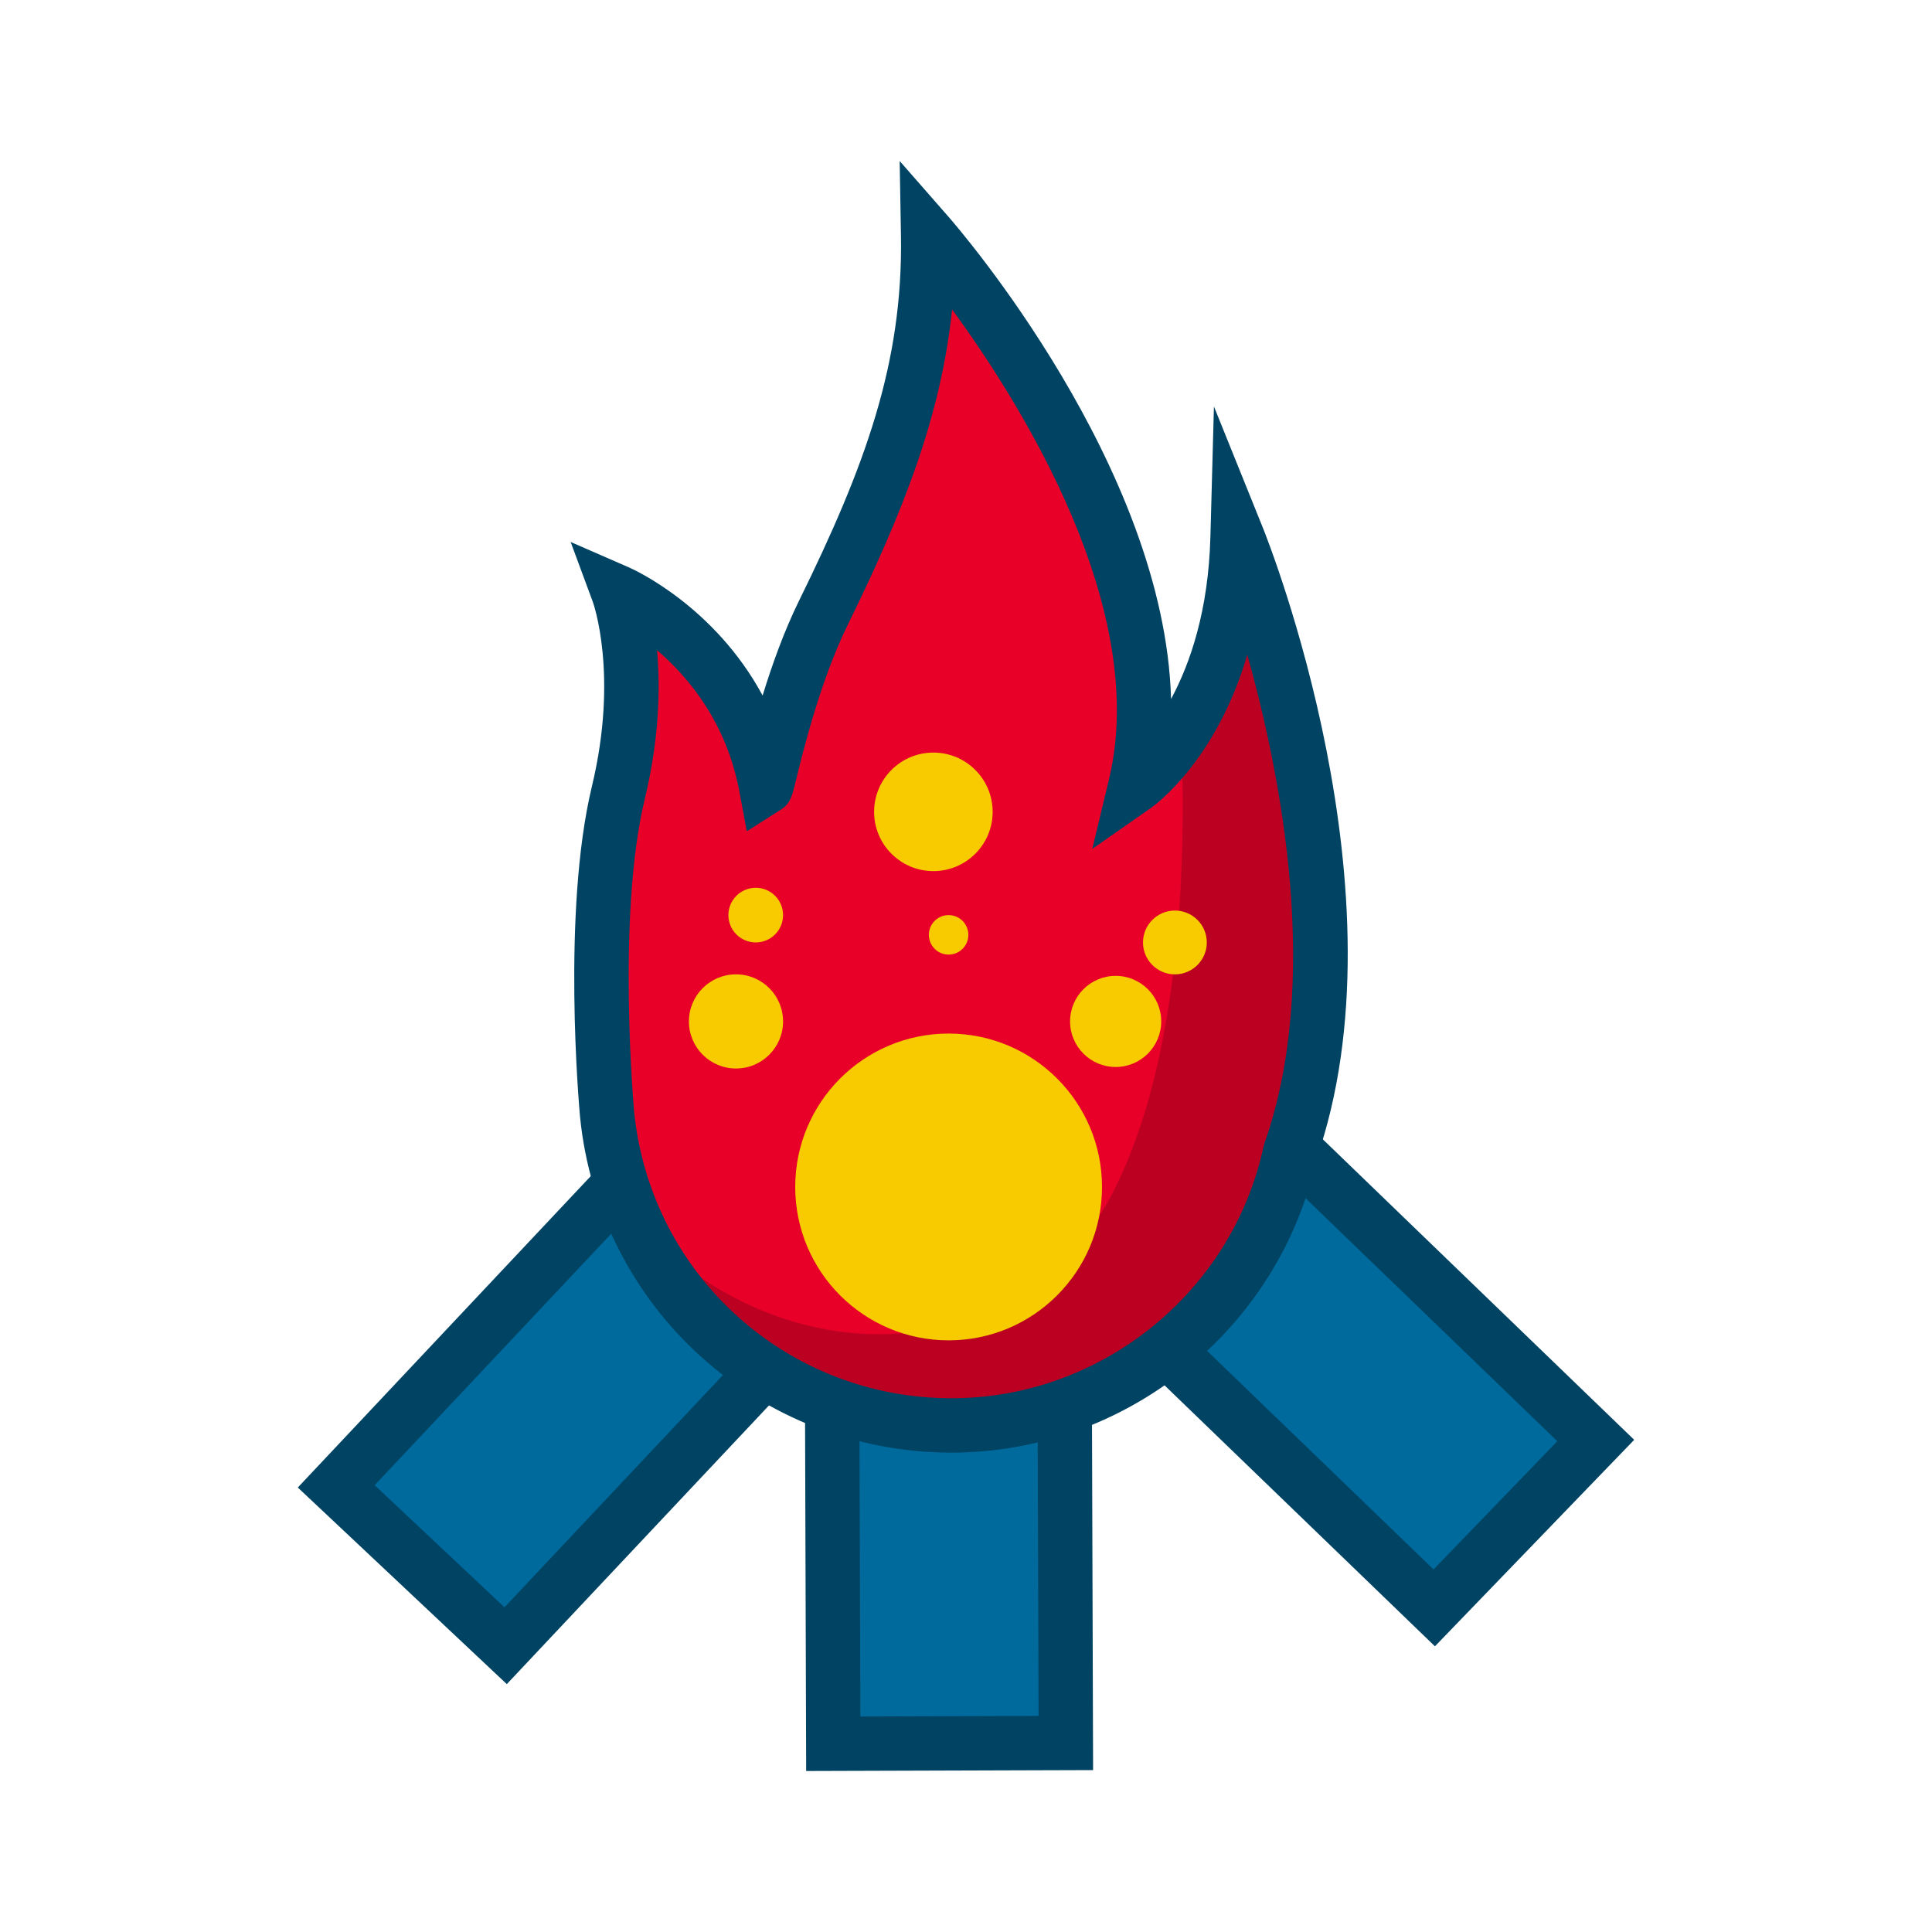
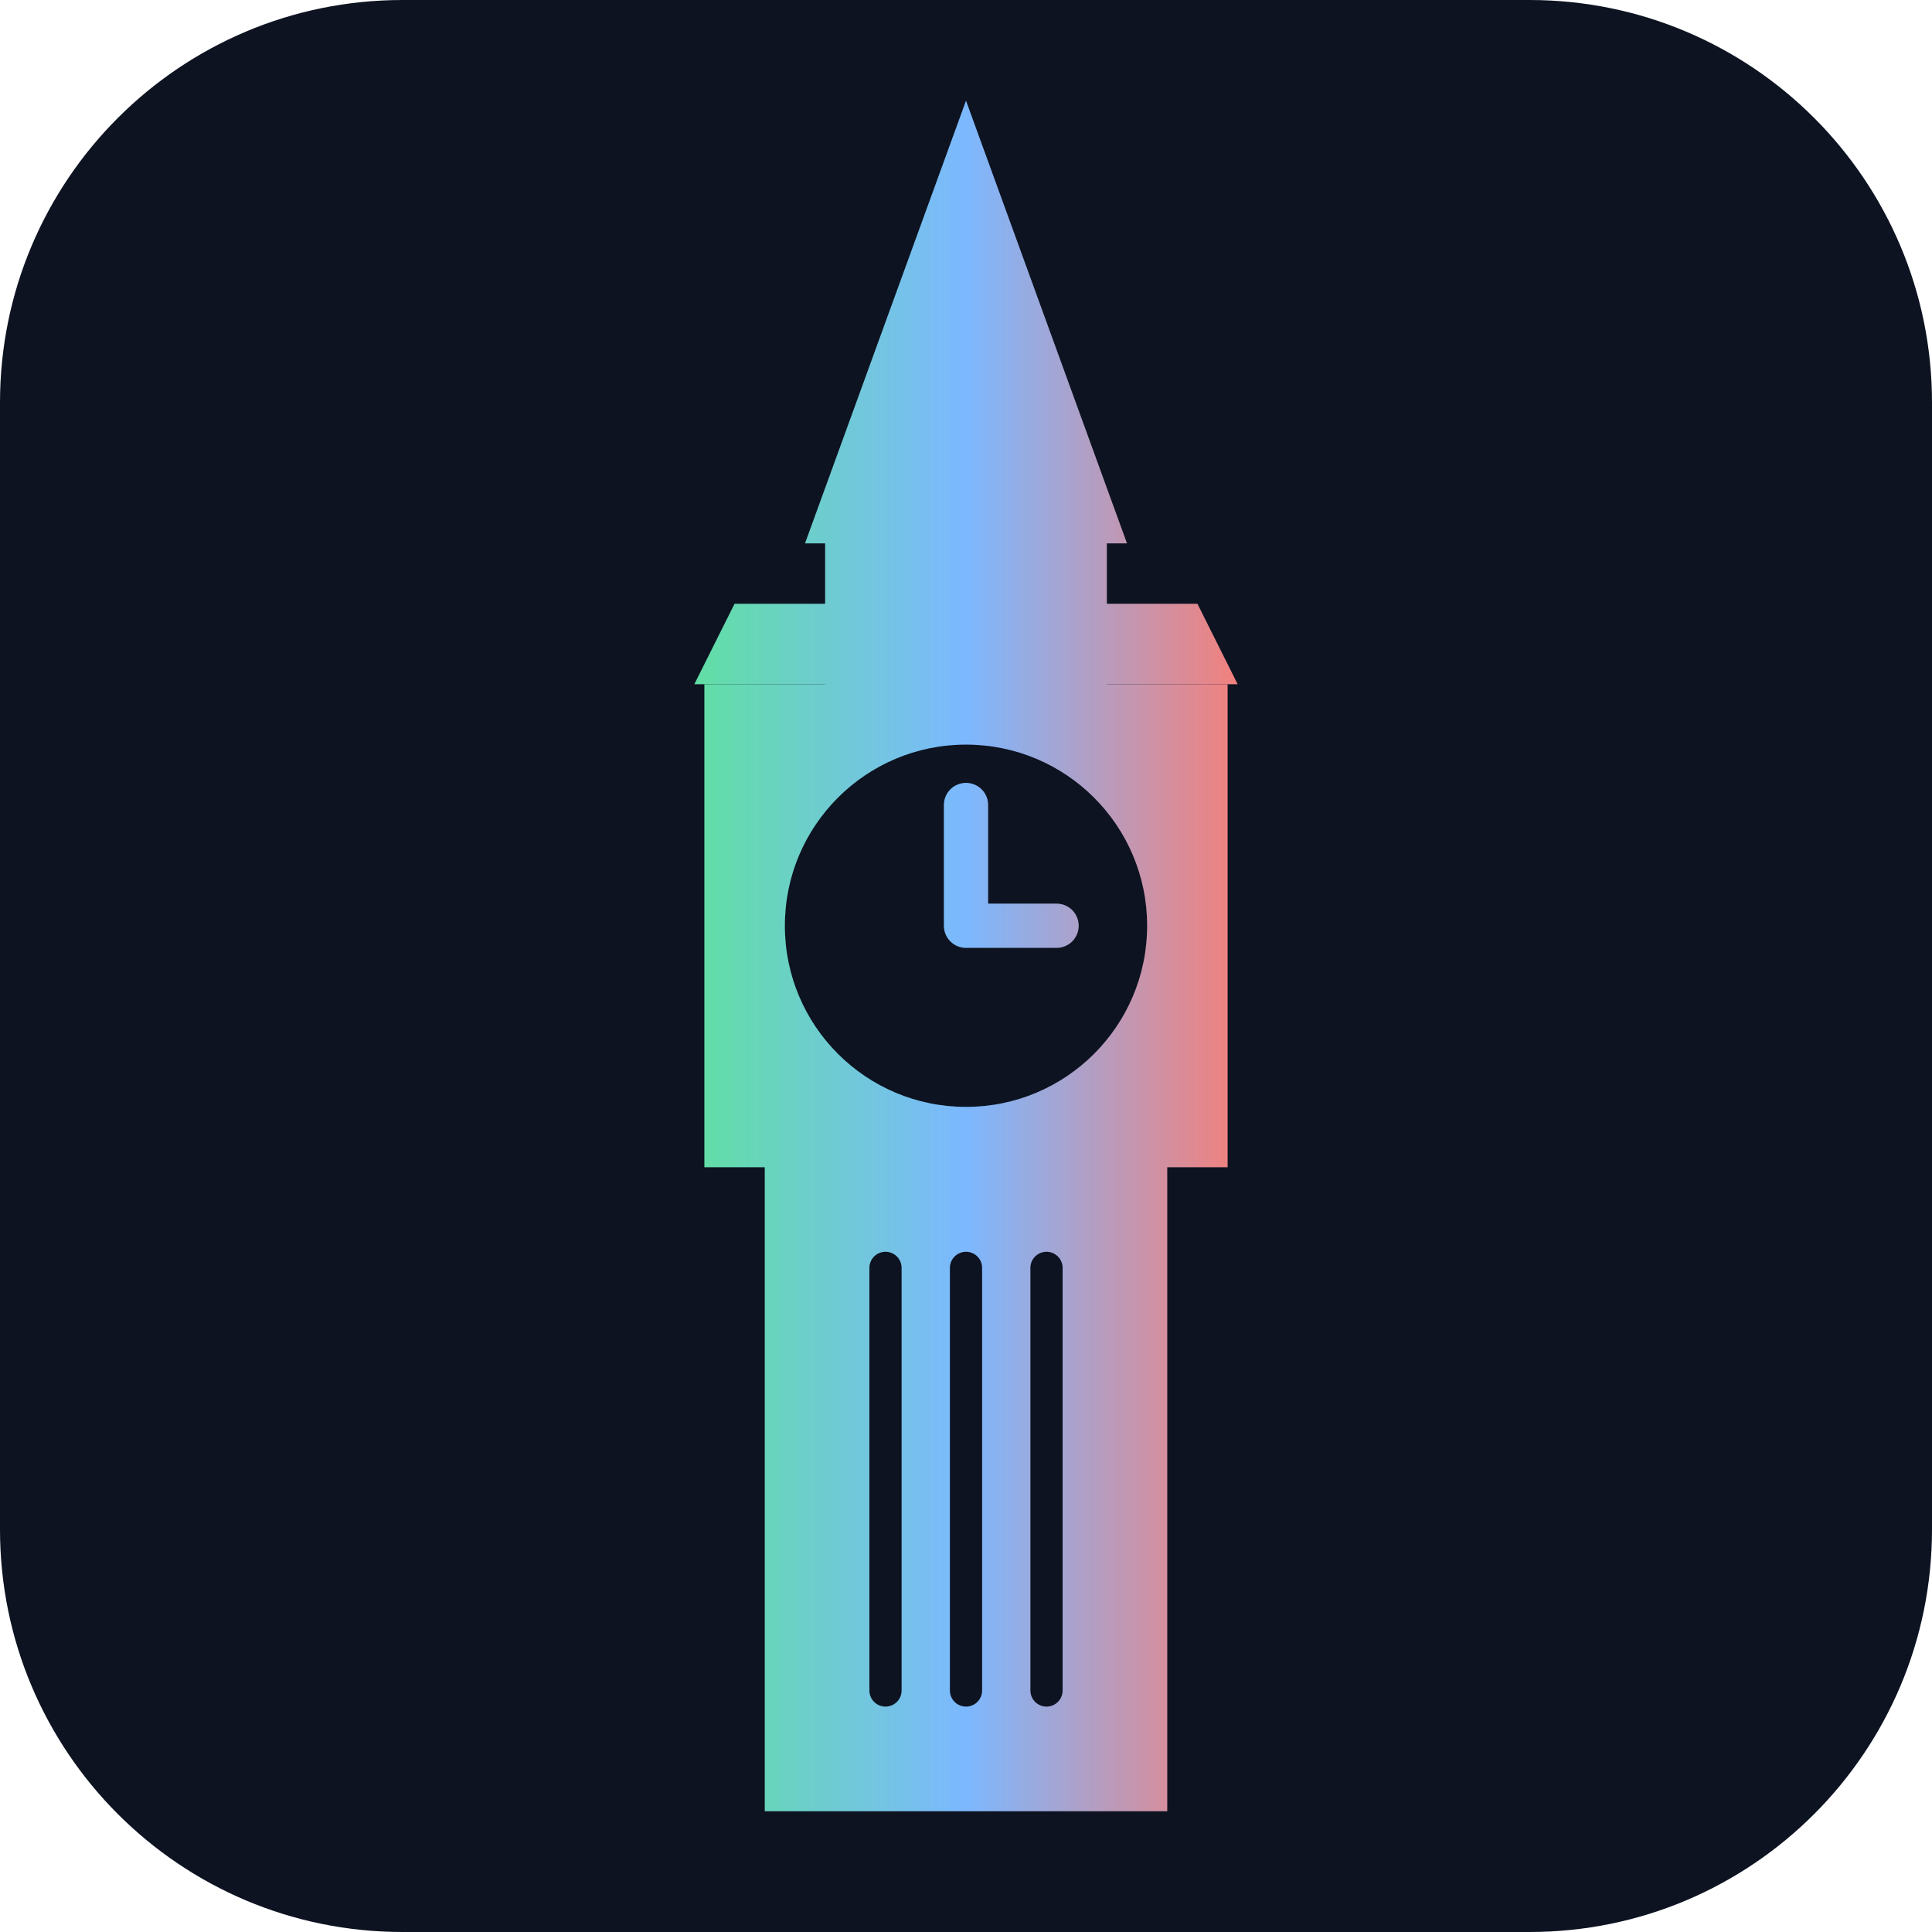
- <svg xmlns="http://www.w3.org/2000/svg" style="enable-background:new 0 0 96 96;" version="1.1" viewBox="0 0 96 96" xml:space="preserve">
-   <g id="Layer_2">
-     <g id="XMLID_257_">
-       <g id="XMLID_206_">
-         <g id="XMLID_244_">
-           <rect height="29.935" id="XMLID_253_" style="fill:#006A9D;" transform="matrix(-0.7284 -0.6852 0.6852 -0.7284 8.03 137.0096)" width="11.556" x="25.394" y="51.946" />
-         </g>
-         <g id="XMLID_243_">
-           <path d="M25.183,83.683l-10.385-9.769L37.16,50.143l10.385,9.769L25.183,83.683z       M18.617,73.798l6.45,6.067l18.66-19.837l-6.45-6.067L18.617,73.798z" id="XMLID_258_" style="fill:#004363;" />
-         </g>
-       </g>
-       <g id="XMLID_223_">
-         <g id="XMLID_242_">
-           <rect height="29.935" id="XMLID_249_" style="fill:#006A9D;" transform="matrix(0.6945 -0.7195 0.7195 0.6945 -27.3054 66.3822)" width="11.556" x="58.732" y="50.375" />
-         </g>
-         <g id="XMLID_241_">
-           <path d="M71.301,81.804L47.818,59.139l9.901-10.259l23.483,22.664L71.301,81.804z       M51.637,59.072l19.596,18.912l6.149-6.371L57.786,52.7L51.637,59.072z" id="XMLID_254_" style="fill:#004363;" />
-         </g>
-       </g>
-       <g id="XMLID_218_">
-         <g id="XMLID_240_">
-           <rect height="29.935" id="XMLID_248_" style="fill:#006A9D;" transform="matrix(-1 0.0031 -0.0031 -1 94.4964 143.1703)" width="11.556" x="41.358" y="56.692" />
-         </g>
-         <g id="XMLID_239_">
-           <path d="M40.058,88l-0.103-32.636l14.257-0.045l0.103,32.636L40.058,88z M42.665,58.057      l0.086,27.234l8.855-0.028L51.52,58.029L42.665,58.057z" id="XMLID_250_" style="fill:#004363;" />
-         </g>
-       </g>
-       <g id="XMLID_228_">
-         <path d="M64.109,57.242c0,0.004-0.004,0.004-0.004,0.008     c-1.669,7.762-8.563,13.577-16.819,13.577c-4.458,0-8.521-1.693-11.576-4.474c-1.735-1.577-3.146-3.503-4.122-5.67     c-0.743-1.648-1.237-3.441-1.424-5.321c0,0-0.913-9.854,0.556-15.964c1.444-5.985,0.058-9.8,0.004-9.958     c0.183,0.079,6.056,2.748,7.343,9.655c0.083-0.054,1.013-4.919,2.843-8.642c3.283-6.678,5.321-12.112,5.205-18.79     c0,0,13.245,15.129,10.302,27.374c0,0,1.108-0.772,2.283-2.561c1.291-1.943,2.665-5.093,2.793-9.758     C61.494,26.718,68.629,44.412,64.109,57.242z" id="XMLID_277_" style="fill:#E80029;" />
-         <path d="M64.109,57.242c0,0.004-0.004,0.004-0.004,0.008     c-1.669,7.762-8.563,13.577-16.819,13.577c-4.458,0-8.521-1.693-11.576-4.474c-1.735-1.577-3.146-3.503-4.122-5.67     c7.367,8.036,19.359,7.43,23.85-1.702c3.105-6.321,3.536-15.412,3.262-22.505c1.291-1.943,2.665-5.093,2.793-9.758     C61.494,26.718,68.629,44.412,64.109,57.242z" id="XMLID_273_" style="fill:#BB0021;" />
-         <path d="M47.285,72.179c-9.57,0-17.508-7.172-18.463-16.682     c-0.039-0.423-0.914-10.176,0.588-16.416c1.341-5.572,0.062-9.134,0.049-9.169l-1.104-2.982l2.91,1.27     c0.214,0.094,4.225,1.901,6.629,6.361c0.46-1.497,1.061-3.188,1.805-4.701c3.292-6.697,5.176-11.817,5.069-18.172L44.704,8     l2.429,2.774c0.493,0.563,10.737,12.409,11.056,23.96c0.964-1.791,1.856-4.411,1.955-8.053l0.176-6.484l2.426,6.015     c0.299,0.74,7.248,18.256,2.66,31.408C63.551,66.062,55.944,72.179,47.285,72.179z M32.649,32.31     c0.164,1.84,0.118,4.365-0.613,7.403c-1.401,5.82-0.534,15.428-0.526,15.524c0.815,8.114,7.597,14.241,15.775,14.241     c7.424,0,13.943-5.261,15.5-12.51l0.056-0.192c2.813-8.004,0.841-18.164-0.864-24.246c-1.548,5.291-4.616,7.497-4.785,7.615     l-2.919,2.039l0.832-3.462c2.021-8.409-4.273-18.525-7.796-23.346c-0.546,5.287-2.433,10.071-5.187,15.675     c-1.374,2.795-2.244,6.379-2.572,7.728c-0.198,0.815-0.28,1.152-0.756,1.455l-1.687,1.073l-0.366-1.965     C36.104,35.921,34.232,33.662,32.649,32.31z" id="XMLID_245_" style="fill:#004363;" />
-       </g>
-       <g id="XMLID_211_">
-         <circle cx="47.136" cy="58.979" id="XMLID_276_" r="7.622" style="fill:#F8CB00;" />
-       </g>
-       <g id="XMLID_225_">
-         <circle cx="36.571" cy="50.754" id="XMLID_274_" r="2.339" style="fill:#F8CB00;" />
-       </g>
-       <g id="XMLID_226_">
-         <circle cx="37.552" cy="45.471" id="XMLID_272_" r="1.358" style="fill:#F8CB00;" />
-       </g>
-       <g id="XMLID_229_">
-         <circle cx="46.379" cy="40.34" id="XMLID_270_" r="2.945" style="fill:#F8CB00;" />
-       </g>
-       <g id="XMLID_233_">
-         <circle cx="47.136" cy="46.452" id="XMLID_268_" r="0.981" style="fill:#F8CB00;" />
-       </g>
-       <g id="XMLID_236_">
-         <circle cx="55.436" cy="50.754" id="XMLID_266_" r="2.264" style="fill:#F8CB00;" />
-       </g>
-       <g id="XMLID_237_">
-         <circle cx="58.38" cy="46.83" id="XMLID_264_" r="1.585" style="fill:#F8CB00;" />
-       </g>
-     </g>
+ <svg xmlns="http://www.w3.org/2000/svg" viewBox="0 0 96 96">
+   <defs>
+     <linearGradient id="brand" gradientUnits="userSpaceOnUse" x1="33" y1="0" x2="63" y2="0">
+       <stop offset="0" stop-color="#5ee39a" />
+       <stop offset="0.5" stop-color="#7cb8ff" />
+       <stop offset="1" stop-color="#ff7a6e" />
+     </linearGradient>
+   </defs>
+   <rect width="96" height="96" rx="20" fill="#0d1321" />
+   <g fill="url(#brand)">
+     <path d="M40 27 L48 5 L56 27 Z" />
+     <rect x="41" y="26" width="14" height="9" />
+     <rect x="35" y="34" width="26" height="24" />
+     <path d="M34.5 34l2-4h23l2 4z" />
+     <rect x="38" y="57" width="20" height="33" />
  </g>
+   <circle cx="48" cy="46" r="9" fill="#0d1321" />
+   <path d="M48 46v-6M48 46h4.5" stroke="url(#brand)" stroke-width="2.2" stroke-linecap="round" />
+   <path d="M44 63v21M48 63v21M52 63v21" stroke="#0d1321" stroke-width="1.6" stroke-linecap="round" />
</svg>
